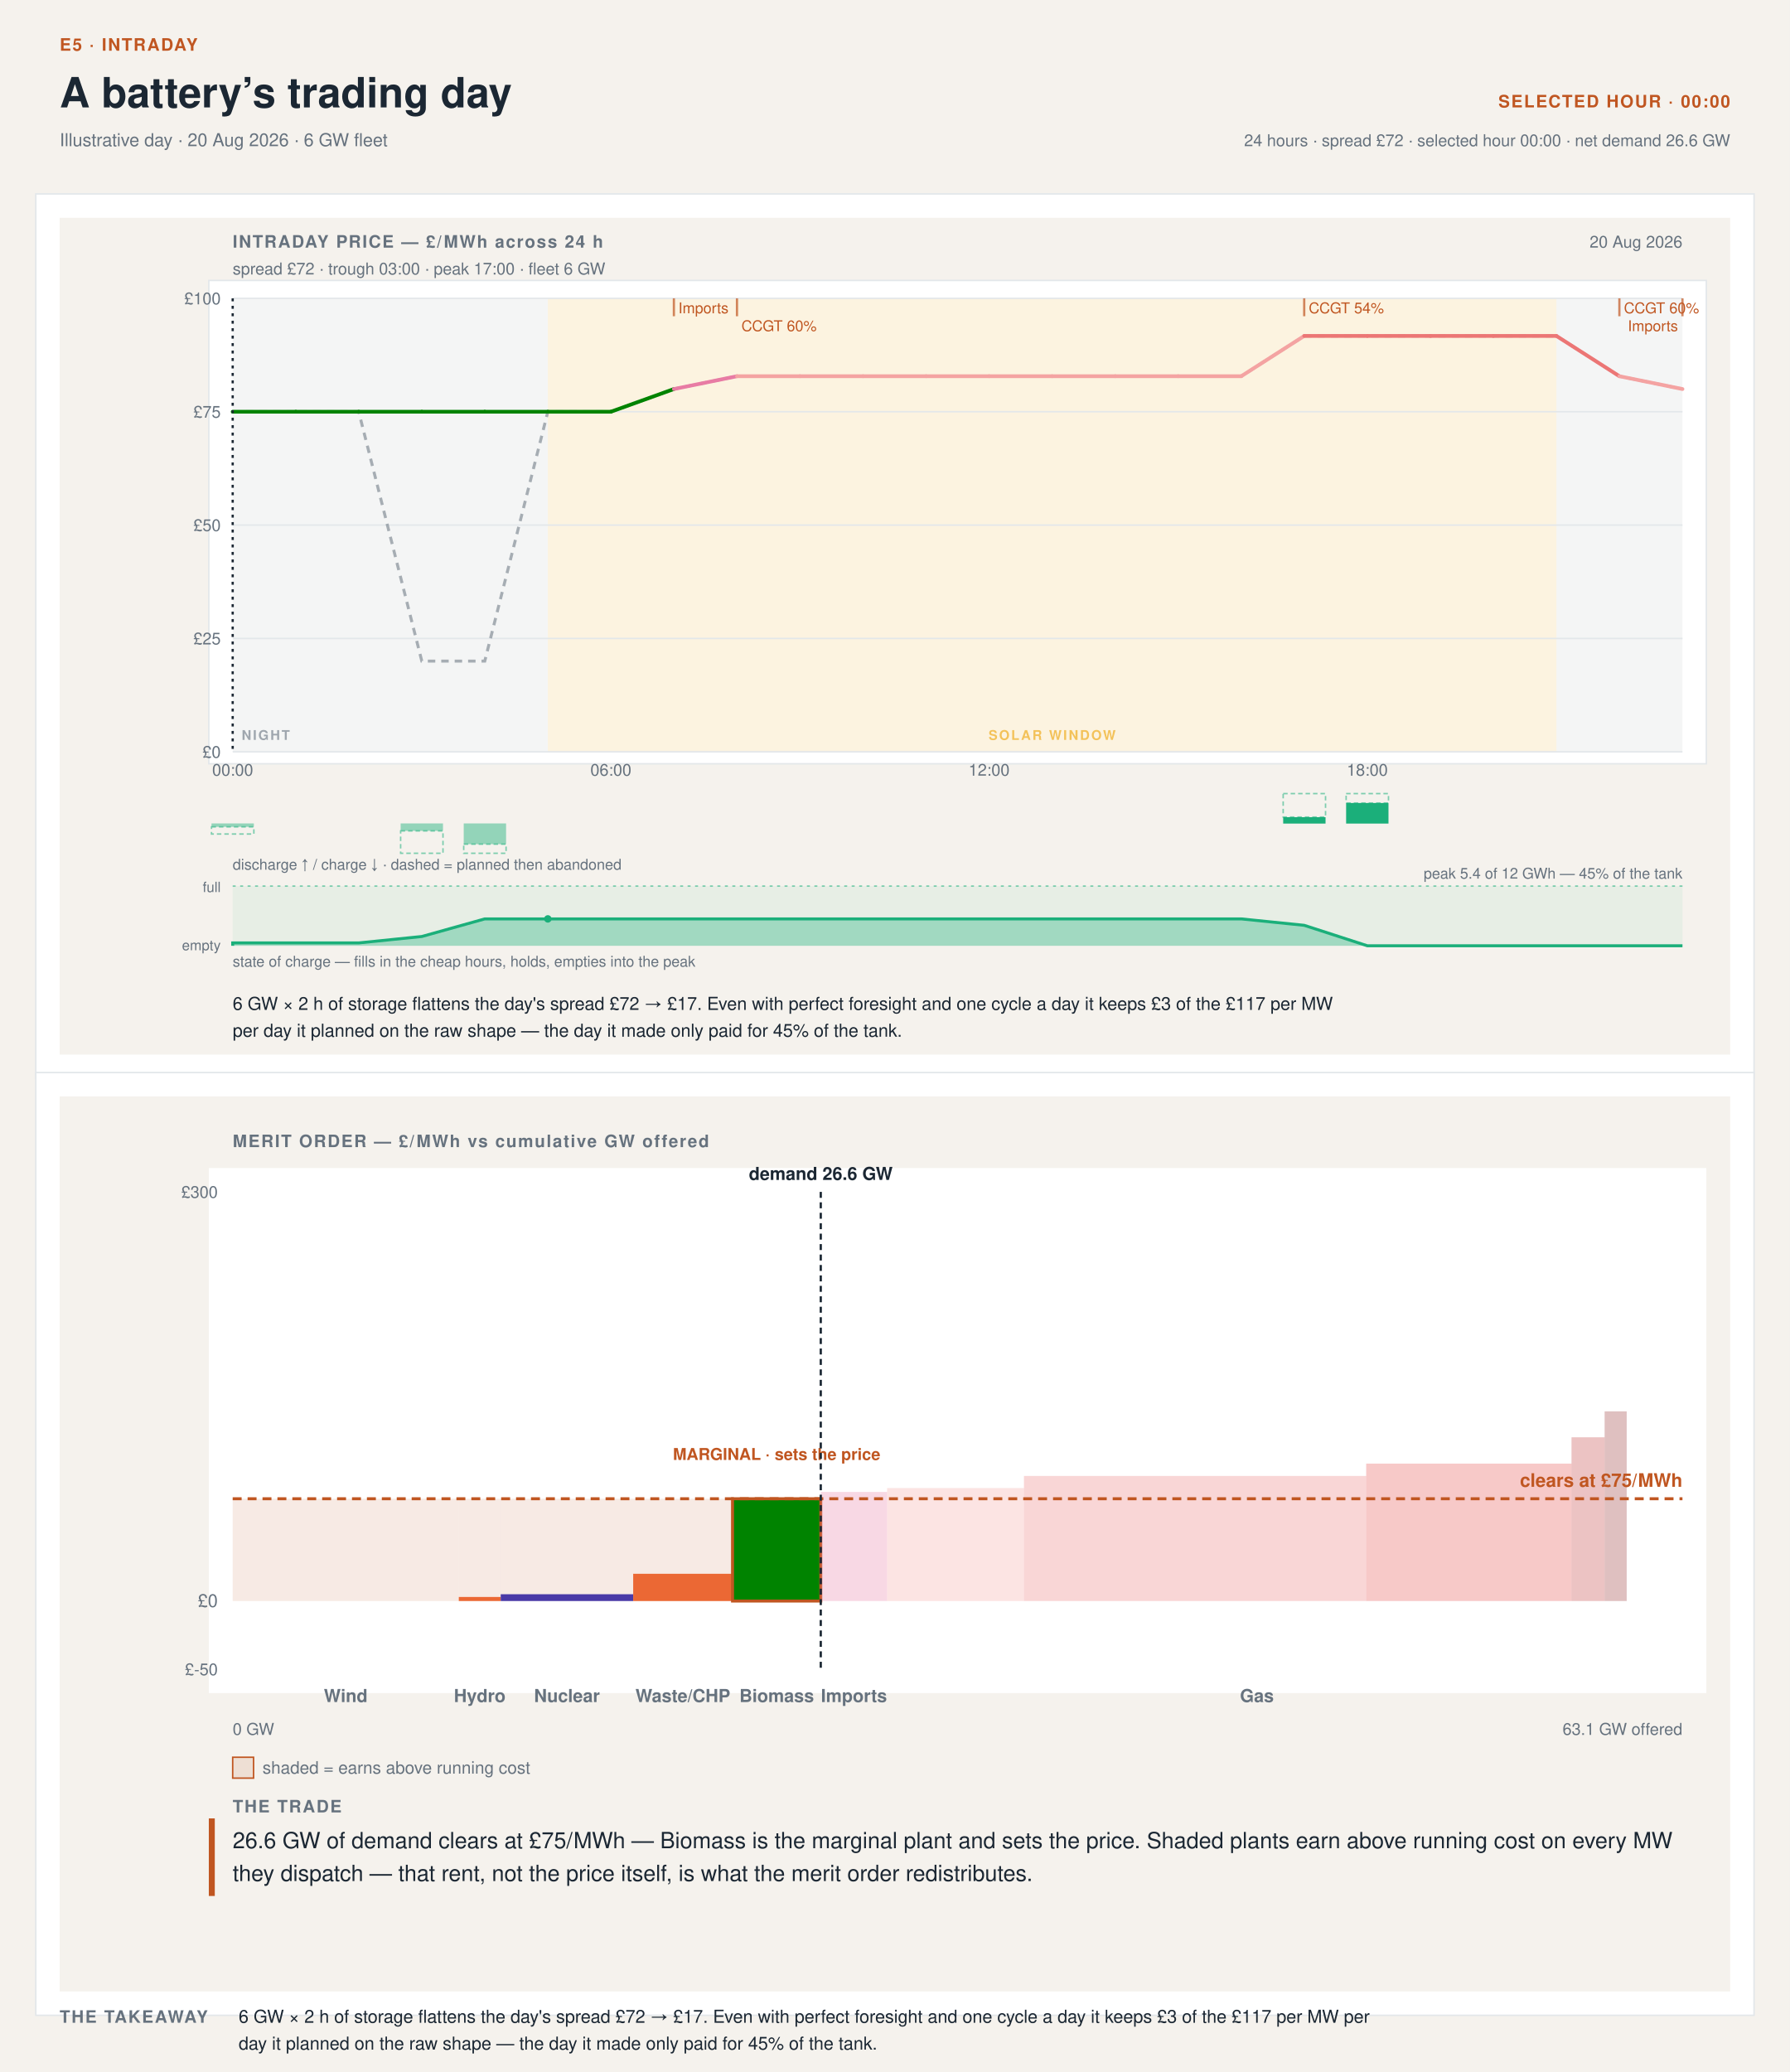
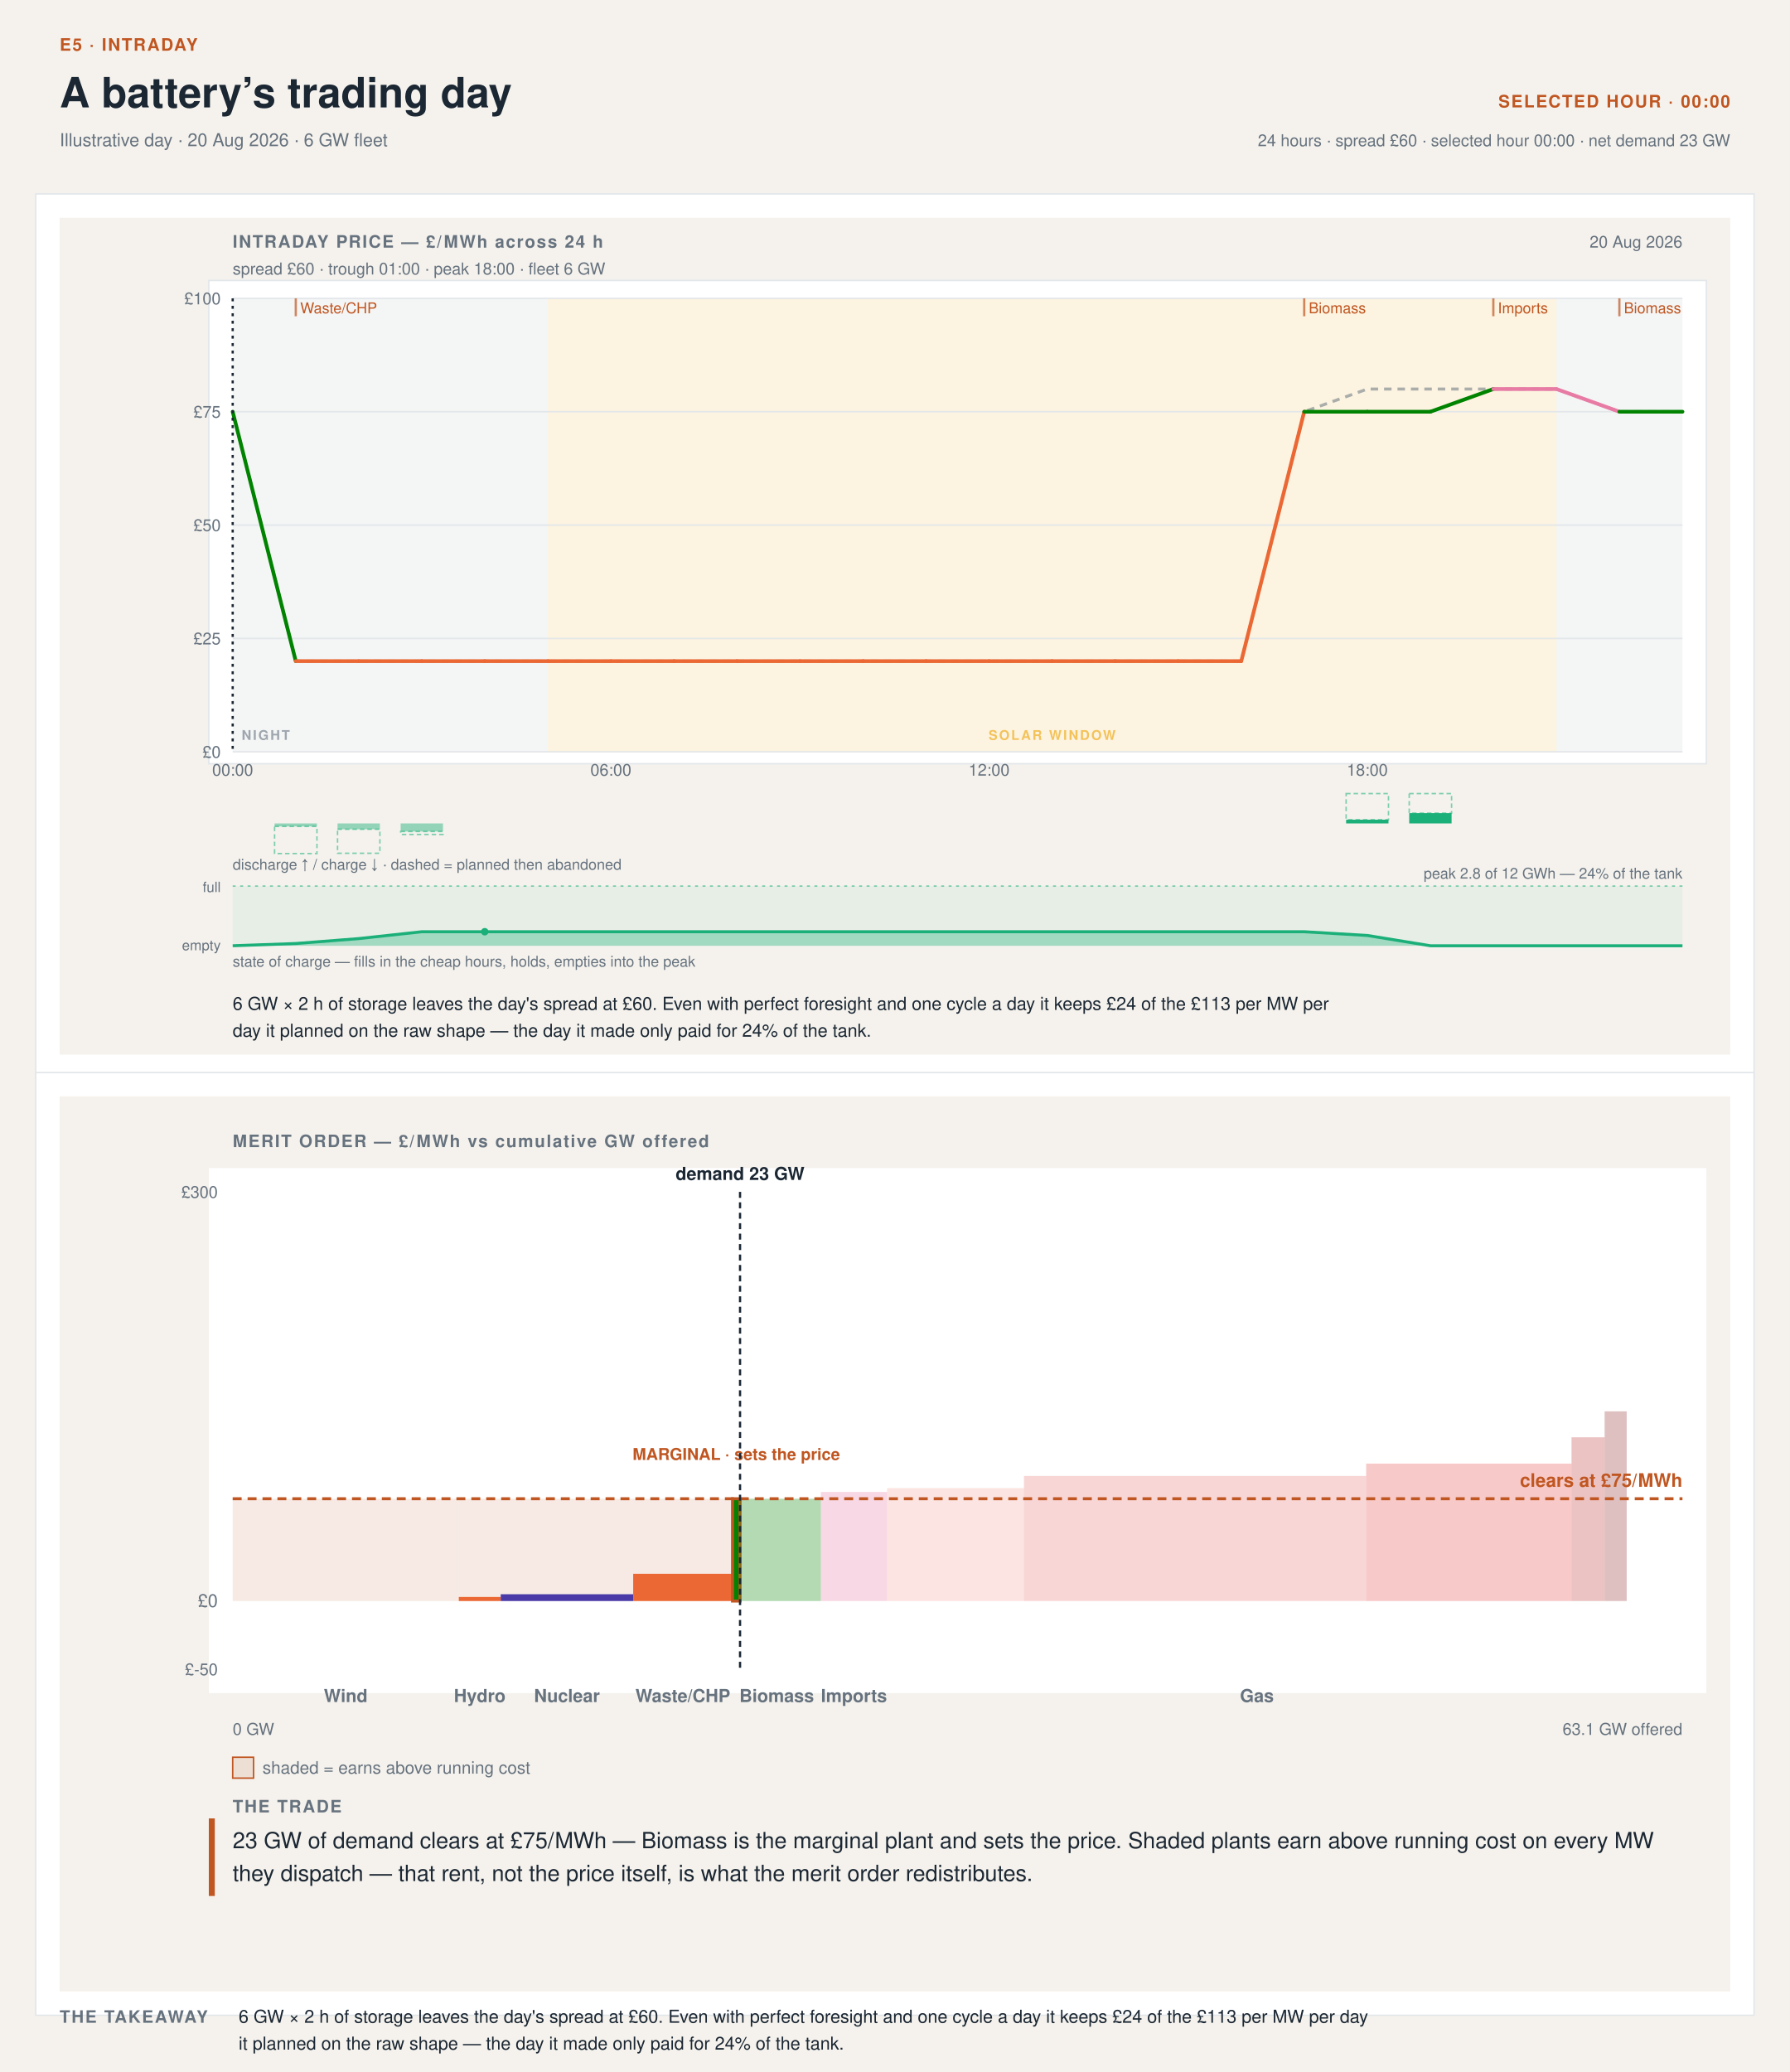
- <svg xmlns="http://www.w3.org/2000/svg" width="1200" height="1389" viewBox="0 0 1200 1389" font-family="'Helvetica Neue',Helvetica,'Segoe UI',Roboto,sans-serif" data-tool="intraday-day-stack" role="img" aria-label="Intraday day and merit-order stack at 00:00. Illustrative day · 20 Aug 2026 · 6 GW fleet. 6 GW × 2 h of storage flattens the day's spread £72 → £17. Even with perfect foresight and one cycle a day it keeps £3 of the £117 per MW per day it planned on the raw shape — the day it made only paid for 45% of the tank.">
+ <svg xmlns="http://www.w3.org/2000/svg" width="1200" height="1389" viewBox="0 0 1200 1389" font-family="'Helvetica Neue',Helvetica,'Segoe UI',Roboto,sans-serif" data-tool="intraday-day-stack" role="img" aria-label="Intraday day and merit-order stack at 00:00. Illustrative day · 20 Aug 2026 · 6 GW fleet. 6 GW × 2 h of storage leaves the day's spread at £60. Even with perfect foresight and one cycle a day it keeps £24 of the £113 per MW per day it planned on the raw shape — the day it made only paid for 24% of the tank.">
  <rect width="1200" height="1389" fill="#f5f2ed" />
  <text x="40" y="34" font-size="11.5" font-weight="700" letter-spacing=".08em" fill="#C05621">E5 · INTRADAY</text>
  <text x="40" y="72" font-size="28" font-weight="700" fill="#1b2733">A battery’s trading day</text>
  <text x="40" y="98" font-size="12" fill="#66727e">Illustrative day · 20 Aug 2026 · 6 GW fleet</text>
  <text x="1160" y="72" font-size="11.5" font-weight="700" letter-spacing=".08em" text-anchor="end" fill="#C05621">SELECTED HOUR · 00:00</text>
-   <text x="1160" y="98" font-size="11" text-anchor="end" fill="#66727e">24 hours · spread £72 · selected hour 00:00 · net demand 26.6 GW</text>
+   <text x="1160" y="98" font-size="11" text-anchor="end" fill="#66727e">24 hours · spread £60 · selected hour 00:00 · net demand 23 GW</text>
  <rect x="24" y="130" width="1152" height="593" fill="#ffffff" stroke="#e3e7ea" />
  <rect x="24" y="719" width="1152" height="632" fill="#ffffff" stroke="#e3e7ea" />
  <svg x="40" y="146" width="1120" height="561" viewBox="0 0 1120 561" preserveAspectRatio="xMinYMin meet">
    <rect x="0" y="0" width="1120" height="561" fill="#f5f2ed" />
    <rect x="100" y="42" width="1004" height="324" rx="0" fill="#ffffff" stroke="#e3e7ea" />
    <text x="116" y="20" font-size="11.5" font-weight="700" letter-spacing=".08em" fill="#66727e">INTRADAY PRICE — £/MWh across 24 h</text>
    <text x="1088" y="20" font-size="11" text-anchor="end" fill="#66727e">20 Aug 2026</text>
-     <text x="116" y="38" font-size="11" fill="#66727e">spread £72 · trough 03:00 · peak 17:00 · fleet 6 GW</text>
+     <text x="116" y="38" font-size="11" fill="#66727e">spread £60 · trough 01:00 · peak 18:00 · fleet 6 GW</text>
    <rect x="116" y="54" width="211.3" height="304" fill="#66727e12" />
    <rect x="1003.5" y="54" width="84.5" height="304" fill="#66727e12" />
    <rect x="327.3" y="54" width="676.2" height="304" fill="#eda1001F" />
    <g opacity="0.6">
      <text x="122" y="350" font-size="9" font-weight="600" letter-spacing=".12em" fill="#66727e">NIGHT</text>
    </g>
    <g opacity="0.6">
      <text x="665.39" y="350" font-size="9" font-weight="600" letter-spacing=".12em" text-anchor="middle" fill="#eda100">SOLAR WINDOW</text>
    </g>
    <line x1="116" y1="358" x2="1088" y2="358" stroke="#e3e7ea" stroke-width="1" />
    <text x="108" y="362" font-size="11" text-anchor="end" fill="#66727e">£0</text>
    <line x1="116" y1="282" x2="1088" y2="282" stroke="#e3e7ea" stroke-width="1" />
    <text x="108" y="286" font-size="11" text-anchor="end" fill="#66727e">£25</text>
    <line x1="116" y1="206" x2="1088" y2="206" stroke="#e3e7ea" stroke-width="1" />
    <text x="108" y="210" font-size="11" text-anchor="end" fill="#66727e">£50</text>
    <line x1="116" y1="130" x2="1088" y2="130" stroke="#e3e7ea" stroke-width="1" />
    <text x="108" y="134" font-size="11" text-anchor="end" fill="#66727e">£75</text>
    <line x1="116" y1="54" x2="1088" y2="54" stroke="#e3e7ea" stroke-width="1" />
    <text x="108" y="58" font-size="11" text-anchor="end" fill="#66727e">£100</text>
    <text x="116" y="374" font-size="11" text-anchor="middle" fill="#66727e">00:00</text>
    <text x="369.57" y="374" font-size="11" text-anchor="middle" fill="#66727e">06:00</text>
    <text x="623.13" y="374" font-size="11" text-anchor="middle" fill="#66727e">12:00</text>
    <text x="876.7" y="374" font-size="11" text-anchor="middle" fill="#66727e">18:00</text>
-     <polyline data-raw-shape="" points="116,130 158.3,130 200.5,130 242.8,297.2 285,297.2 327.3,130 369.6,130 411.8,114.8 454.1,106.2 496.3,106.2 538.6,106.2 580.9,106.2 623.1,106.2 665.4,106.2 707.7,106.2 749.9,106.2 792.2,106.2 834.4,79.2 876.7,79.2 919,79.2 961.2,79.2 1003.5,79.2 1045.7,106.2 1088,114.8" fill="none" stroke="#66727e" stroke-width="2" stroke-dasharray="5 4" opacity="0.55" />
+     <polyline data-raw-shape="" points="116,130 158.3,297.2 200.5,297.2 242.8,297.2 285,297.2 327.3,297.2 369.6,297.2 411.8,297.2 454.1,297.2 496.3,297.2 538.6,297.2 580.9,297.2 623.1,297.2 665.4,297.2 707.7,297.2 749.9,297.2 792.2,297.2 834.4,130 876.7,114.8 919,114.8 961.2,114.8 1003.5,114.8 1045.7,130 1088,130" fill="none" stroke="#66727e" stroke-width="2" stroke-dasharray="5 4" opacity="0.55" />
    <g data-flat-shape="">
-       <line x1="116" y1="130" x2="158.3" y2="130" stroke="#008300" stroke-width="2.5" stroke-linecap="round" />
-       <line x1="158.3" y1="130" x2="200.5" y2="130" stroke="#008300" stroke-width="2.5" stroke-linecap="round" />
-       <line x1="200.5" y1="130" x2="242.8" y2="130" stroke="#008300" stroke-width="2.5" stroke-linecap="round" />
-       <line x1="242.8" y1="130" x2="285" y2="130" stroke="#008300" stroke-width="2.5" stroke-linecap="round" />
-       <line x1="285" y1="130" x2="327.3" y2="130" stroke="#008300" stroke-width="2.5" stroke-linecap="round" />
-       <line x1="327.3" y1="130" x2="369.6" y2="130" stroke="#008300" stroke-width="2.5" stroke-linecap="round" />
-       <line x1="369.6" y1="130" x2="411.8" y2="114.8" stroke="#008300" stroke-width="2.5" stroke-linecap="round" />
-       <line x1="411.8" y1="114.8" x2="454.1" y2="106.2" stroke="#e87ba4" stroke-width="2.5" stroke-linecap="round" />
-       <line x1="454.1" y1="106.2" x2="496.3" y2="106.2" stroke="#f4a3a2" stroke-width="2.5" stroke-linecap="round" />
-       <line x1="496.3" y1="106.2" x2="538.6" y2="106.2" stroke="#f4a3a2" stroke-width="2.5" stroke-linecap="round" />
-       <line x1="538.6" y1="106.2" x2="580.9" y2="106.2" stroke="#f4a3a2" stroke-width="2.5" stroke-linecap="round" />
-       <line x1="580.9" y1="106.2" x2="623.1" y2="106.2" stroke="#f4a3a2" stroke-width="2.5" stroke-linecap="round" />
-       <line x1="623.1" y1="106.2" x2="665.4" y2="106.2" stroke="#f4a3a2" stroke-width="2.5" stroke-linecap="round" />
-       <line x1="665.4" y1="106.2" x2="707.7" y2="106.2" stroke="#f4a3a2" stroke-width="2.5" stroke-linecap="round" />
-       <line x1="707.7" y1="106.2" x2="749.9" y2="106.2" stroke="#f4a3a2" stroke-width="2.5" stroke-linecap="round" />
-       <line x1="749.9" y1="106.2" x2="792.2" y2="106.2" stroke="#f4a3a2" stroke-width="2.5" stroke-linecap="round" />
-       <line x1="792.2" y1="106.2" x2="834.4" y2="79.2" stroke="#f4a3a2" stroke-width="2.5" stroke-linecap="round" />
-       <line x1="834.4" y1="79.2" x2="876.7" y2="79.2" stroke="#ec7675" stroke-width="2.5" stroke-linecap="round" />
-       <line x1="876.7" y1="79.2" x2="919" y2="79.2" stroke="#ec7675" stroke-width="2.5" stroke-linecap="round" />
-       <line x1="919" y1="79.2" x2="961.2" y2="79.2" stroke="#ec7675" stroke-width="2.5" stroke-linecap="round" />
-       <line x1="961.2" y1="79.2" x2="1003.5" y2="79.2" stroke="#ec7675" stroke-width="2.5" stroke-linecap="round" />
-       <line x1="1003.5" y1="79.2" x2="1045.7" y2="106.2" stroke="#ec7675" stroke-width="2.5" stroke-linecap="round" />
-       <line x1="1045.7" y1="106.2" x2="1088" y2="114.8" stroke="#f4a3a2" stroke-width="2.5" stroke-linecap="round" />
+       <line x1="116" y1="130" x2="158.3" y2="297.2" stroke="#008300" stroke-width="2.5" stroke-linecap="round" />
+       <line x1="158.3" y1="297.2" x2="200.5" y2="297.2" stroke="#eb6834" stroke-width="2.5" stroke-linecap="round" />
+       <line x1="200.5" y1="297.2" x2="242.8" y2="297.2" stroke="#eb6834" stroke-width="2.5" stroke-linecap="round" />
+       <line x1="242.8" y1="297.2" x2="285" y2="297.2" stroke="#eb6834" stroke-width="2.5" stroke-linecap="round" />
+       <line x1="285" y1="297.2" x2="327.3" y2="297.2" stroke="#eb6834" stroke-width="2.5" stroke-linecap="round" />
+       <line x1="327.3" y1="297.2" x2="369.6" y2="297.2" stroke="#eb6834" stroke-width="2.5" stroke-linecap="round" />
+       <line x1="369.6" y1="297.2" x2="411.8" y2="297.2" stroke="#eb6834" stroke-width="2.5" stroke-linecap="round" />
+       <line x1="411.8" y1="297.2" x2="454.1" y2="297.2" stroke="#eb6834" stroke-width="2.5" stroke-linecap="round" />
+       <line x1="454.1" y1="297.2" x2="496.3" y2="297.2" stroke="#eb6834" stroke-width="2.5" stroke-linecap="round" />
+       <line x1="496.3" y1="297.2" x2="538.6" y2="297.2" stroke="#eb6834" stroke-width="2.5" stroke-linecap="round" />
+       <line x1="538.6" y1="297.2" x2="580.9" y2="297.2" stroke="#eb6834" stroke-width="2.5" stroke-linecap="round" />
+       <line x1="580.9" y1="297.2" x2="623.1" y2="297.2" stroke="#eb6834" stroke-width="2.5" stroke-linecap="round" />
+       <line x1="623.1" y1="297.2" x2="665.4" y2="297.2" stroke="#eb6834" stroke-width="2.5" stroke-linecap="round" />
+       <line x1="665.4" y1="297.2" x2="707.7" y2="297.2" stroke="#eb6834" stroke-width="2.5" stroke-linecap="round" />
+       <line x1="707.7" y1="297.2" x2="749.9" y2="297.2" stroke="#eb6834" stroke-width="2.5" stroke-linecap="round" />
+       <line x1="749.9" y1="297.2" x2="792.2" y2="297.2" stroke="#eb6834" stroke-width="2.5" stroke-linecap="round" />
+       <line x1="792.2" y1="297.2" x2="834.4" y2="130" stroke="#eb6834" stroke-width="2.5" stroke-linecap="round" />
+       <line x1="834.4" y1="130" x2="876.7" y2="130" stroke="#008300" stroke-width="2.5" stroke-linecap="round" />
+       <line x1="876.7" y1="130" x2="919" y2="130" stroke="#008300" stroke-width="2.5" stroke-linecap="round" />
+       <line x1="919" y1="130" x2="961.2" y2="114.8" stroke="#008300" stroke-width="2.5" stroke-linecap="round" />
+       <line x1="961.2" y1="114.8" x2="1003.5" y2="114.8" stroke="#e87ba4" stroke-width="2.5" stroke-linecap="round" />
+       <line x1="1003.5" y1="114.8" x2="1045.7" y2="130" stroke="#e87ba4" stroke-width="2.5" stroke-linecap="round" />
+       <line x1="1045.7" y1="130" x2="1088" y2="130" stroke="#008300" stroke-width="2.5" stroke-linecap="round" />
    </g>
-     <line x1="411.8" y1="54" x2="411.8" y2="66" stroke="#C05621" stroke-width="1.5" opacity="0.7" />
-     <text x="414.83" y="64" font-size="10" fill="#C05621">Imports</text>
-     <line x1="454.1" y1="54" x2="454.1" y2="66" stroke="#C05621" stroke-width="1.5" opacity="0.7" />
-     <text x="457.09" y="76" font-size="10" fill="#C05621">CCGT 60%</text>
+     <line x1="158.3" y1="54" x2="158.3" y2="66" stroke="#C05621" stroke-width="1.5" opacity="0.7" />
+     <text x="161.26" y="64" font-size="10" fill="#C05621">Waste/CHP</text>
    <line x1="834.4" y1="54" x2="834.4" y2="66" stroke="#C05621" stroke-width="1.5" opacity="0.7" />
-     <text x="837.43" y="64" font-size="10" fill="#C05621">CCGT 54%</text>
+     <text x="837.43" y="64" font-size="10" fill="#C05621">Biomass</text>
+     <line x1="961.2" y1="54" x2="961.2" y2="66" stroke="#C05621" stroke-width="1.5" opacity="0.7" />
+     <text x="964.22" y="64" font-size="10" fill="#C05621">Imports</text>
    <line x1="1045.7" y1="54" x2="1045.7" y2="66" stroke="#C05621" stroke-width="1.5" opacity="0.7" />
-     <text x="1048.74" y="64" font-size="10" fill="#C05621">CCGT 60%</text>
-     <line x1="1088" y1="54" x2="1088" y2="66" stroke="#C05621" stroke-width="1.5" opacity="0.7" />
-     <text x="1085" y="76" font-size="10" text-anchor="end" fill="#C05621">Imports</text>
-     <rect data-dropped="" x="101.8" y="408.3" width="28.4" height="4.8" fill="none" stroke="#1baf7a" stroke-width="1" stroke-dasharray="3 2" opacity="0.55" />
-     <rect data-charge="" x="101.8" y="406" width="28.4" height="2.3" fill="#1baf7a" opacity="0.45" />
-     <rect data-dropped="" x="228.6" y="411" width="28.4" height="15" fill="none" stroke="#1baf7a" stroke-width="1" stroke-dasharray="3 2" opacity="0.55" />
-     <rect data-charge="" x="228.6" y="406" width="28.4" height="5" fill="#1baf7a" opacity="0.45" />
-     <rect data-dropped="" x="270.9" y="419.9" width="28.4" height="6.1" fill="none" stroke="#1baf7a" stroke-width="1" stroke-dasharray="3 2" opacity="0.55" />
-     <rect data-charge="" x="270.9" y="406" width="28.4" height="13.9" fill="#1baf7a" opacity="0.45" />
-     <rect data-dropped="" x="820.3" y="386" width="28.4" height="15.7" fill="none" stroke="#1baf7a" stroke-width="1" stroke-dasharray="3 2" opacity="0.55" />
-     <rect data-discharge="" x="820.3" y="401.8" width="28.4" height="4.3" fill="#1baf7a" />
-     <rect data-dropped="" x="862.5" y="386" width="28.4" height="6.3" fill="none" stroke="#1baf7a" stroke-width="1" stroke-dasharray="3 2" opacity="0.55" />
-     <rect data-discharge="" x="862.5" y="392.3" width="28.4" height="13.8" fill="#1baf7a" />
+     <text x="1048.74" y="64" font-size="10" fill="#C05621">Biomass</text>
+     <rect data-dropped="" x="144.1" y="408" width="28.4" height="18.2" fill="none" stroke="#1baf7a" stroke-width="1" stroke-dasharray="3 2" opacity="0.55" />
+     <rect data-charge="" x="144.1" y="406" width="28.4" height="2" fill="#1baf7a" opacity="0.45" />
+     <rect data-dropped="" x="186.3" y="409.9" width="28.4" height="16.1" fill="none" stroke="#1baf7a" stroke-width="1" stroke-dasharray="3 2" opacity="0.55" />
+     <rect data-charge="" x="186.3" y="406" width="28.4" height="3.9" fill="#1baf7a" opacity="0.45" />
+     <rect data-dropped="" x="228.6" y="411.4" width="28.4" height="2" fill="none" stroke="#1baf7a" stroke-width="1" stroke-dasharray="3 2" opacity="0.55" />
+     <rect data-charge="" x="228.6" y="406" width="28.4" height="5.4" fill="#1baf7a" opacity="0.45" />
+     <rect data-dropped="" x="862.5" y="386" width="28.4" height="17.5" fill="none" stroke="#1baf7a" stroke-width="1" stroke-dasharray="3 2" opacity="0.55" />
+     <rect data-discharge="" x="862.5" y="403.5" width="28.4" height="2.5" fill="#1baf7a" />
+     <rect data-dropped="" x="904.8" y="386" width="28.4" height="13.1" fill="none" stroke="#1baf7a" stroke-width="1" stroke-dasharray="3 2" opacity="0.55" />
+     <rect data-discharge="" x="904.8" y="399.1" width="28.4" height="6.9" fill="#1baf7a" />
    <text x="116" y="437" font-size="10" fill="#66727e">discharge ↑ / charge ↓ · dashed = planned then abandoned</text>
    <rect x="116" y="448" width="972" height="40" fill="#1baf7a" opacity="0.07" />
-     <path data-soc="" d="M116,488 L116,488 L116,486.1 L158.3,486.1 L200.5,486.1 L242.8,481.8 L285,470 L327.3,470 L369.6,470 L411.8,470 L454.1,470 L496.3,470 L538.6,470 L580.9,470 L623.1,470 L665.4,470 L707.7,470 L749.9,470 L792.2,470 L834.4,474.3 L876.7,488 L919,488 L961.2,488 L1003.5,488 L1045.7,488 L1088,488 L1088,488 Z" fill="#1baf7a" opacity="0.34" />
-     <polyline data-soc-line="" points="116,488 116,486.1 158.3,486.1 200.5,486.1 242.8,481.8 285,470 327.3,470 369.6,470 411.8,470 454.1,470 496.3,470 538.6,470 580.9,470 623.1,470 665.4,470 707.7,470 749.9,470 792.2,470 834.4,474.3 876.7,488 919,488 961.2,488 1003.5,488 1045.7,488 1088,488" fill="none" stroke="#1baf7a" stroke-width="2" />
+     <path data-soc="" d="M116,488 L116,488 L116,488 L158.3,486.5 L200.5,483.2 L242.8,478.6 L285,478.6 L327.3,478.6 L369.6,478.6 L411.8,478.6 L454.1,478.6 L496.3,478.6 L538.6,478.6 L580.9,478.6 L623.1,478.6 L665.4,478.6 L707.7,478.6 L749.9,478.6 L792.2,478.6 L834.4,478.6 L876.7,481.1 L919,488 L961.2,488 L1003.5,488 L1045.7,488 L1088,488 L1088,488 Z" fill="#1baf7a" opacity="0.34" />
+     <polyline data-soc-line="" points="116,488 116,488 158.3,486.5 200.5,483.2 242.8,478.6 285,478.6 327.3,478.6 369.6,478.6 411.8,478.6 454.1,478.6 496.3,478.6 538.6,478.6 580.9,478.6 623.1,478.6 665.4,478.6 707.7,478.6 749.9,478.6 792.2,478.6 834.4,478.6 876.7,481.1 919,488 961.2,488 1003.5,488 1045.7,488 1088,488" fill="none" stroke="#1baf7a" stroke-width="2" />
    <line x1="116" y1="448" x2="1088" y2="448" stroke="#1baf7a" stroke-width="1" stroke-dasharray="2 3" opacity="0.55" />
    <text x="108" y="452" font-size="9.5" text-anchor="end" fill="#66727e">full</text>
    <text x="108" y="491" font-size="9.5" text-anchor="end" fill="#66727e">empty</text>
-     <circle cx="327.3" cy="470" r="2.5" fill="#1baf7a" />
-     <text x="1088" y="443" font-size="10" text-anchor="end" fill="#66727e">peak 5.4 of 12 GWh — 45% of the tank</text>
+     <circle cx="285" cy="478.6" r="2.5" fill="#1baf7a" />
+     <text x="1088" y="443" font-size="10" text-anchor="end" fill="#66727e">peak 2.8 of 12 GWh — 24% of the tank</text>
    <text x="116" y="502" font-size="10" fill="#66727e">state of charge — fills in the cheap hours, holds, empties into the peak</text>
    <line data-cursor="0" x1="116" y1="54" x2="116" y2="358" stroke="#1b2733" stroke-width="1.5" stroke-dasharray="2 3" />
    <g data-verdict="">
-       <text x="116" y="531" font-size="12" fill="#1b2733">6 GW × 2 h of storage flattens the day's spread £72 → £17. Even with perfect foresight and one cycle a day it keeps £3 of the £117 per MW</text>
-       <text x="116" y="549" font-size="12" fill="#1b2733">per day it planned on the raw shape — the day it made only paid for 45% of the tank.</text>
+       <text x="116" y="531" font-size="12" fill="#1b2733">6 GW × 2 h of storage leaves the day's spread at £60. Even with perfect foresight and one cycle a day it keeps £24 of the £113 per MW per</text>
+       <text x="116" y="549" font-size="12" fill="#1b2733">day it planned on the raw shape — the day it made only paid for 24% of the tank.</text>
    </g>
  </svg>
  <svg x="40" y="735" width="1120" height="600" viewBox="0 0 1120 600" preserveAspectRatio="xMinYMin meet">
    <defs>
      <pattern id="mo-hatch" width="6" height="6" patternUnits="userSpaceOnUse" patternTransform="rotate(45)">
        <line x1="0" y1="0" x2="0" y2="6" stroke="#ffffff" stroke-width="1.6" opacity="0.55" />
      </pattern>
      <pattern id="mo-dots" width="6" height="6" patternUnits="userSpaceOnUse">
        <circle cx="3" cy="3" r="1.15" fill="#ffffff" opacity="0.6" />
      </pattern>
      <pattern id="mo-cross" width="7" height="7" patternUnits="userSpaceOnUse">
        <path d="M0 0 L7 7 M7 0 L0 7" stroke="#ffffff" stroke-width="1" opacity="0.5" />
      </pattern>
    </defs>
    <rect width="1120" height="600" fill="#f5f2ed" />
    <text x="116" y="34" font-size="11.5" font-weight="700" letter-spacing=".08em" fill="#66727e">MERIT ORDER — £/MWh vs cumulative GW offered</text>
    <rect x="100" y="48" width="1004" height="352" rx="0" fill="#ffffff" stroke="undefined" />
    <g data-plant="Wind" tabindex="0" role="button" aria-label="Wind — £0/MWh, 10.2 GW dispatched">
      <rect x="116" y="338.29" width="151.58" height="0" fill="#2a78d6" />
      <rect class="rent" x="116" y="269.71" width="151.58" height="68.57" fill="#C056211F" />
    </g>
    <g data-plant="Hydro" tabindex="0" role="button" aria-label="Hydro — £3/MWh, 1.9 GW dispatched">
      <rect x="267.58" y="335.54" width="28.12" height="2.74" fill="#eb6834" />
      <rect class="rent" x="267.58" y="269.71" width="28.12" height="65.83" fill="#C056211F" />
    </g>
    <g data-plant="Nuclear" tabindex="0" role="button" aria-label="Nuclear — £5/MWh, 6 GW dispatched">
      <rect x="295.7" y="333.71" width="88.81" height="4.57" fill="#4a3aa7" />
      <rect class="rent" x="295.7" y="269.71" width="88.81" height="64" fill="#C056211F" />
    </g>
    <g data-plant="Waste/CHP" tabindex="0" role="button" aria-label="Waste/CHP — £20/MWh, 4.5 GW dispatched">
      <rect x="384.51" y="320" width="66.61" height="18.29" fill="#eb6834" />
      <rect class="rent" x="384.51" y="269.71" width="66.61" height="50.29" fill="#C056211F" />
    </g>
-     <g data-plant="Biomass" tabindex="0" role="button" aria-label="Biomass — £75/MWh, 4 GW dispatched">
-       <rect x="451.12" y="269.71" width="59.16" height="68.57" fill="#008300" stroke="#C05621" stroke-width="2" />
-       <rect x="510.28" y="269.71" width="0.05" height="68.57" fill="#008300" opacity="0.3" />
-       <text x="480.7" y="243.71" font-size="11" font-weight="700" text-anchor="middle" stroke="#ffffff" stroke-width="3" stroke-linejoin="round" paint-order="stroke" fill="#C05621">MARGINAL · sets the price</text>
+     <g data-plant="Biomass" tabindex="0" role="button" aria-label="Biomass — £75/MWh, 0.3 GW dispatched">
+       <rect x="451.12" y="269.71" width="5.03" height="68.57" fill="#008300" stroke="#C05621" stroke-width="2" />
+       <rect x="456.16" y="269.71" width="54.18" height="68.57" fill="#008300" opacity="0.3" />
+       <text x="453.64" y="243.71" font-size="11" font-weight="700" text-anchor="middle" stroke="#ffffff" stroke-width="3" stroke-linejoin="round" paint-order="stroke" fill="#C05621">MARGINAL · sets the price</text>
    </g>
    <g data-plant="Imports" tabindex="0" role="button" aria-label="Imports — £80/MWh, 0 GW dispatched">
      <rect x="510.33" y="265.14" width="44.41" height="73.14" fill="#e87ba4" opacity="0.3" />
    </g>
    <g data-plant="CCGT 60%" tabindex="0" role="button" aria-label="CCGT 60% — £83/MWh, 0 GW dispatched">
      <rect x="554.74" y="262.54" width="91.77" height="75.74" fill="#f4a3a2" opacity="0.3" />
    </g>
    <g data-plant="CCGT 54%" tabindex="0" role="button" aria-label="CCGT 54% — £92/MWh, 0 GW dispatched">
      <rect x="646.51" y="254.43" width="229.44" height="83.85" fill="#ec7675" opacity="0.3" />
    </g>
    <g data-plant="CCGT 49%" tabindex="0" role="button" aria-label="CCGT 49% — £101/MWh, 0 GW dispatched">
      <rect x="875.95" y="246.15" width="137.66" height="92.13" fill="#e34948" opacity="0.3" />
    </g>
    <g data-plant="OCGT 42%" tabindex="0" role="button" aria-label="OCGT 42% — £120/MWh, 0 GW dispatched">
      <rect x="1013.61" y="228.51" width="22.2" height="109.77" fill="#bf3636" opacity="0.3" />
    </g>
    <g data-plant="OCGT 36%" tabindex="0" role="button" aria-label="OCGT 36% — £139/MWh, 0 GW dispatched">
      <rect x="1035.81" y="211.13" width="14.8" height="127.15" fill="#932a2d" opacity="0.3" />
    </g>
    <line class="zero-line" x1="116" y1="338.29" x2="1088" y2="338.29" stroke="undefined" stroke-width="1.5" />
    <text x="106" y="342.29" font-size="12" text-anchor="end" fill="#66727e">£0</text>
    <text x="106" y="68" font-size="11" text-anchor="end" fill="#66727e">£300</text>
    <text x="106" y="388" font-size="11" text-anchor="end" fill="#66727e">£-50</text>
    <text x="191.79" y="406" font-size="12" font-weight="600" text-anchor="middle" fill="#66727e">Wind</text>
    <text x="281.64" y="406" font-size="12" font-weight="600" text-anchor="middle" fill="#66727e">Hydro</text>
    <text x="340.11" y="406" font-size="12" font-weight="600" text-anchor="middle" fill="#66727e">Nuclear</text>
    <text x="417.82" y="406" font-size="12" font-weight="600" text-anchor="middle" fill="#66727e">Waste/CHP</text>
    <text x="480.73" y="406" font-size="12" font-weight="600" text-anchor="middle" fill="#66727e">Biomass</text>
    <text x="532.54" y="406" font-size="12" font-weight="600" text-anchor="middle" fill="#66727e">Imports</text>
    <text x="802.68" y="406" font-size="12" font-weight="600" text-anchor="middle" fill="#66727e">Gas</text>
    <line class="clearing-line" x1="116" y1="269.71" x2="1088" y2="269.71" stroke="#C05621" stroke-width="2" stroke-dasharray="6 4" />
    <text x="1088" y="261.71" font-size="12.5" font-weight="700" text-anchor="end" fill="#C05621">clears at £75/MWh</text>
-     <line class="demand-line" x1="510.28" y1="64" x2="510.28" y2="384" stroke="#1b2733" stroke-width="1.5" stroke-dasharray="4 3" />
-     <text x="510.28" y="56" font-size="12" font-weight="600" text-anchor="middle" fill="#1b2733">demand 26.6 GW</text>
+     <line class="demand-line" x1="456.16" y1="64" x2="456.16" y2="384" stroke="#1b2733" stroke-width="1.5" stroke-dasharray="4 3" />
+     <text x="456.16" y="56" font-size="12" font-weight="600" text-anchor="middle" fill="#1b2733">demand 23 GW</text>
    <text x="116" y="428" font-size="11" fill="#66727e">0 GW</text>
    <text x="1088" y="428" font-size="11" text-anchor="end" fill="#66727e">63.1 GW offered</text>
    <rect x="116" y="443" width="14" height="14" fill="#C056211F" stroke="#C05621" />
    <text x="136" y="454" font-size="11.5" fill="#66727e">shaded = earns above running cost</text>
    <rect x="100" y="484" width="4" height="52" fill="#C05621" />
    <text x="116" y="480" font-size="11.5" font-weight="700" letter-spacing=".08em" fill="#66727e">THE TRADE</text>
-     <text x="116" y="504" font-size="15" fill="#1b2733">26.6 GW of demand clears at £75/MWh — Biomass is the marginal plant and sets the price. Shaded plants earn above running cost on every MW</text>
+     <text x="116" y="504" font-size="15" fill="#1b2733">23 GW of demand clears at £75/MWh — Biomass is the marginal plant and sets the price. Shaded plants earn above running cost on every MW</text>
    <text x="116" y="526" font-size="15" fill="#1b2733">they dispatch — that rent, not the price itself, is what the merit order redistributes.</text>
  </svg>
  <text x="40" y="1356" font-size="11.5" font-weight="700" letter-spacing=".08em" fill="#66727e">THE TAKEAWAY</text>
-   <text x="160" y="1356" font-size="12" fill="#1b2733">6 GW × 2 h of storage flattens the day's spread £72 → £17. Even with perfect foresight and one cycle a day it keeps £3 of the £117 per MW per</text>
-   <text x="160" y="1374" font-size="12" fill="#1b2733">day it planned on the raw shape — the day it made only paid for 45% of the tank.</text>
+   <text x="160" y="1356" font-size="12" fill="#1b2733">6 GW × 2 h of storage leaves the day's spread at £60. Even with perfect foresight and one cycle a day it keeps £24 of the £113 per MW per day</text>
+   <text x="160" y="1374" font-size="12" fill="#1b2733">it planned on the raw shape — the day it made only paid for 24% of the tank.</text>
</svg>
